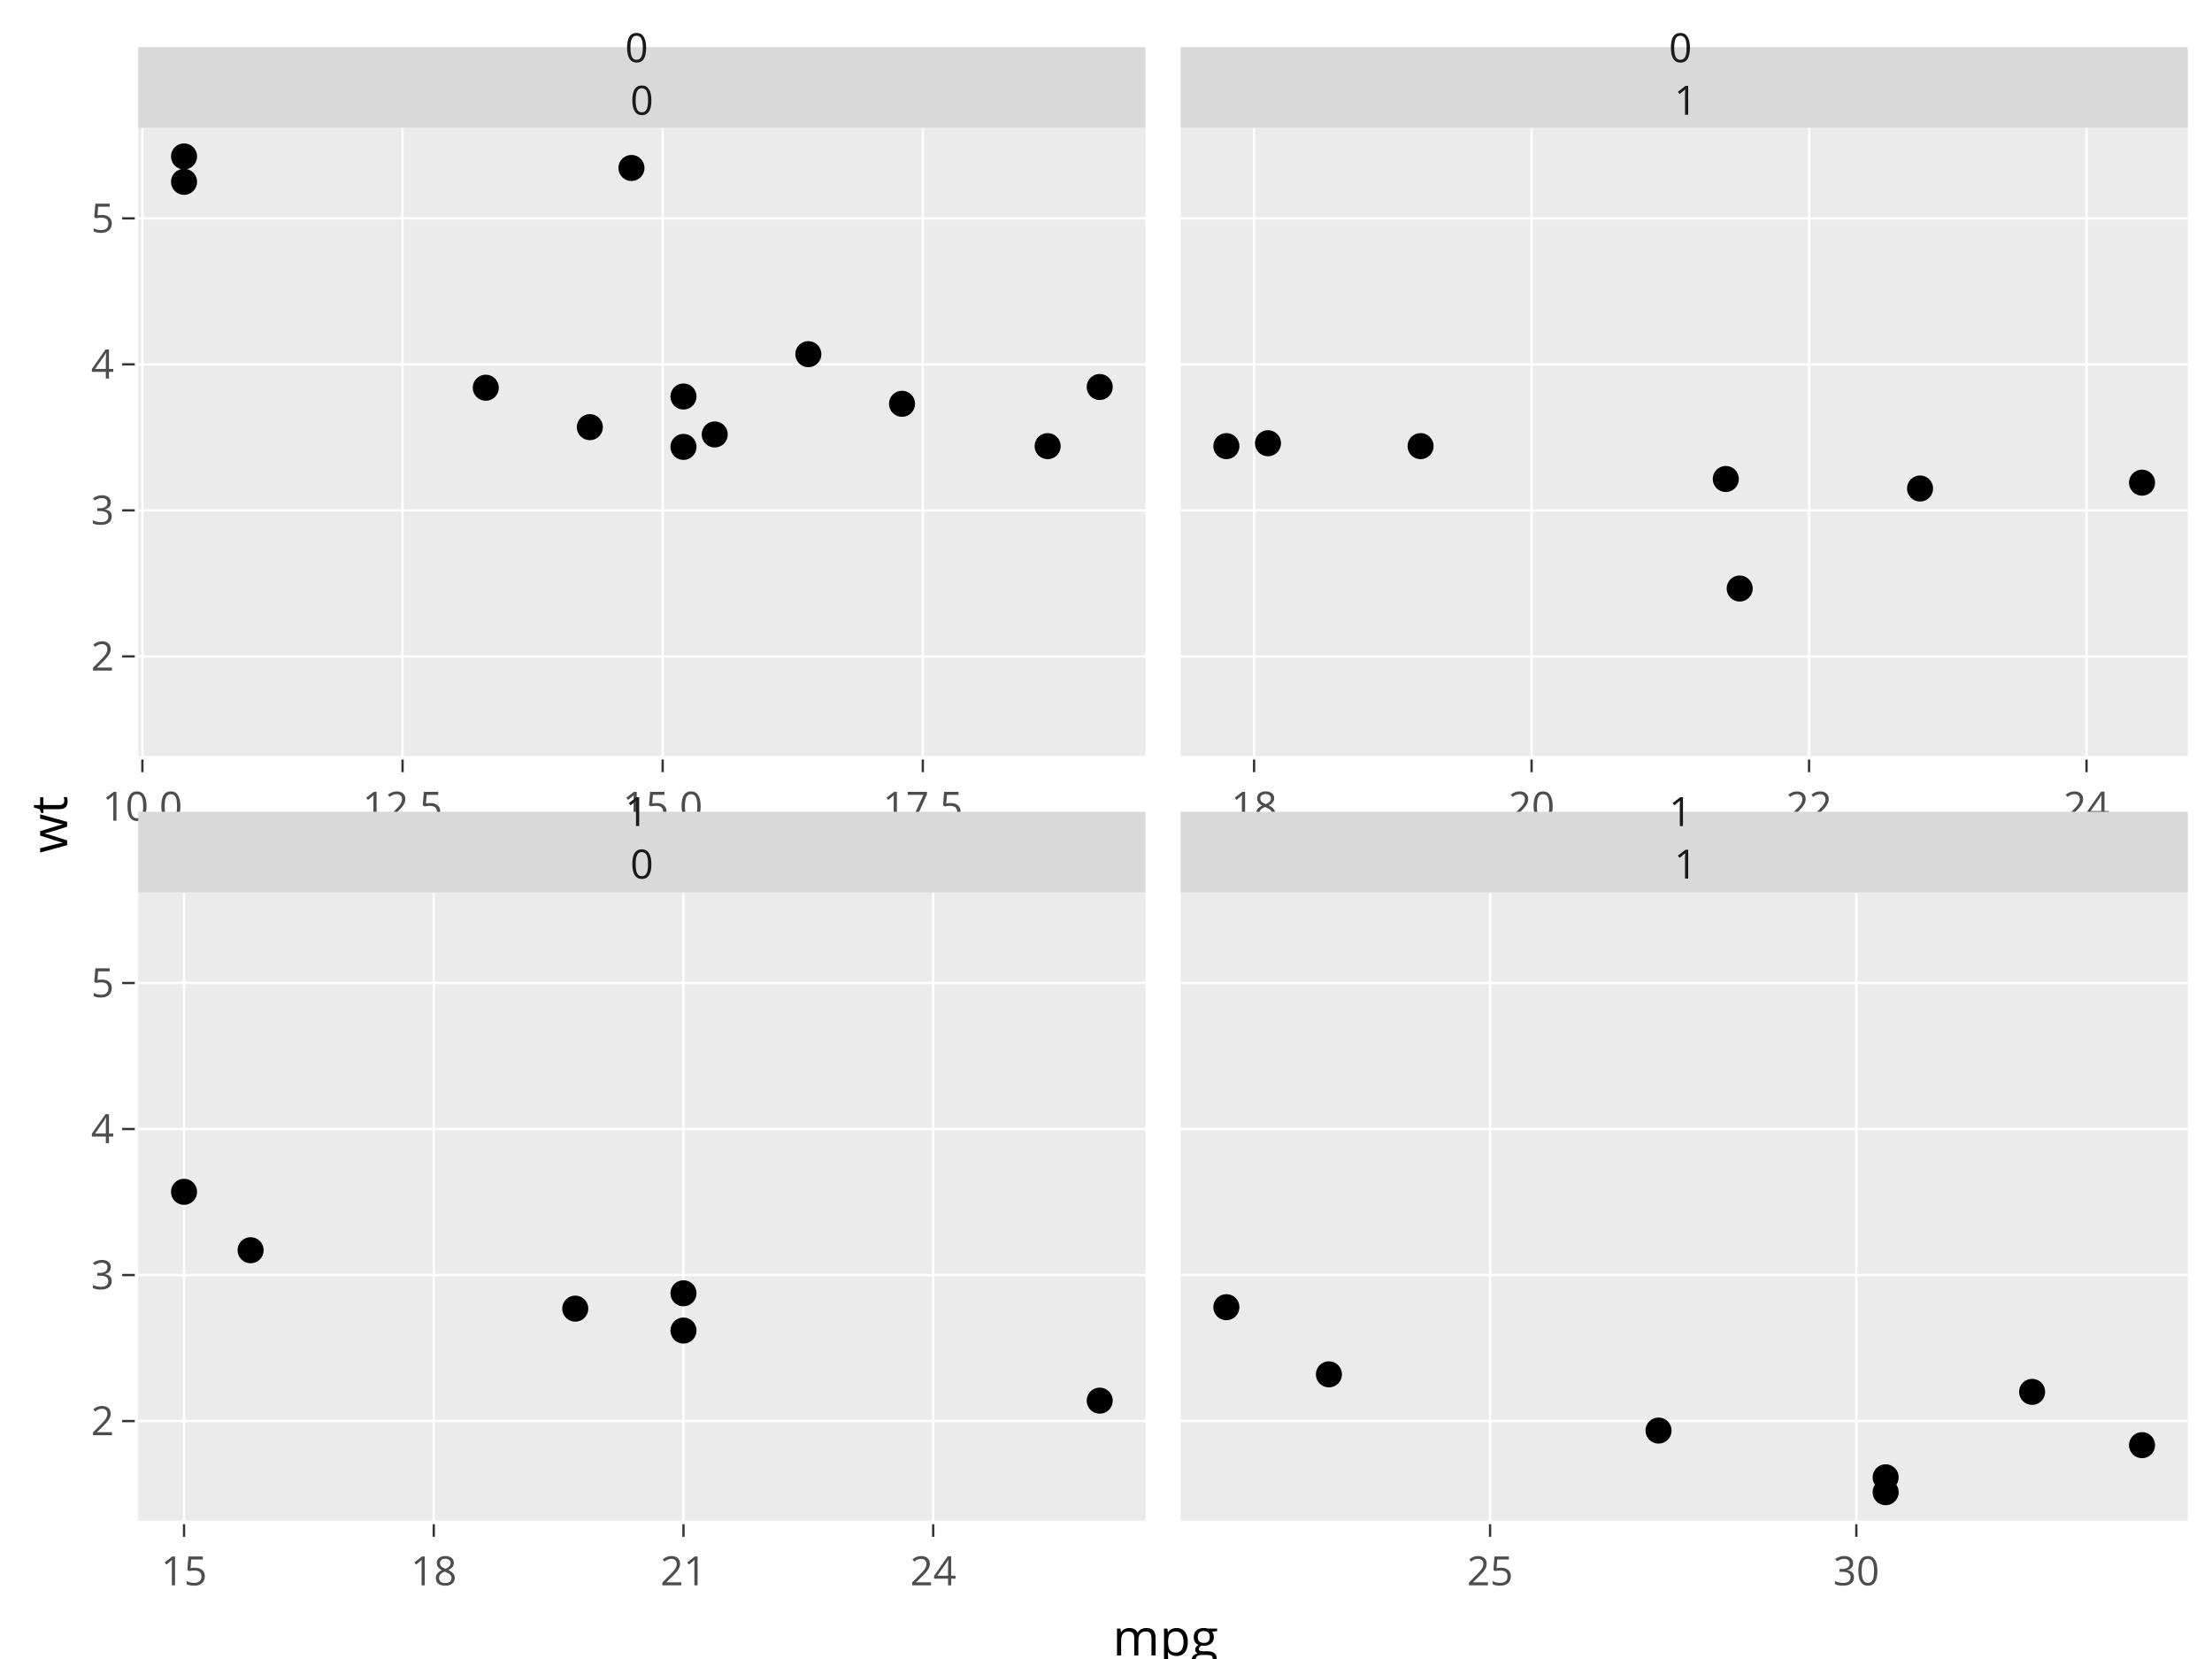
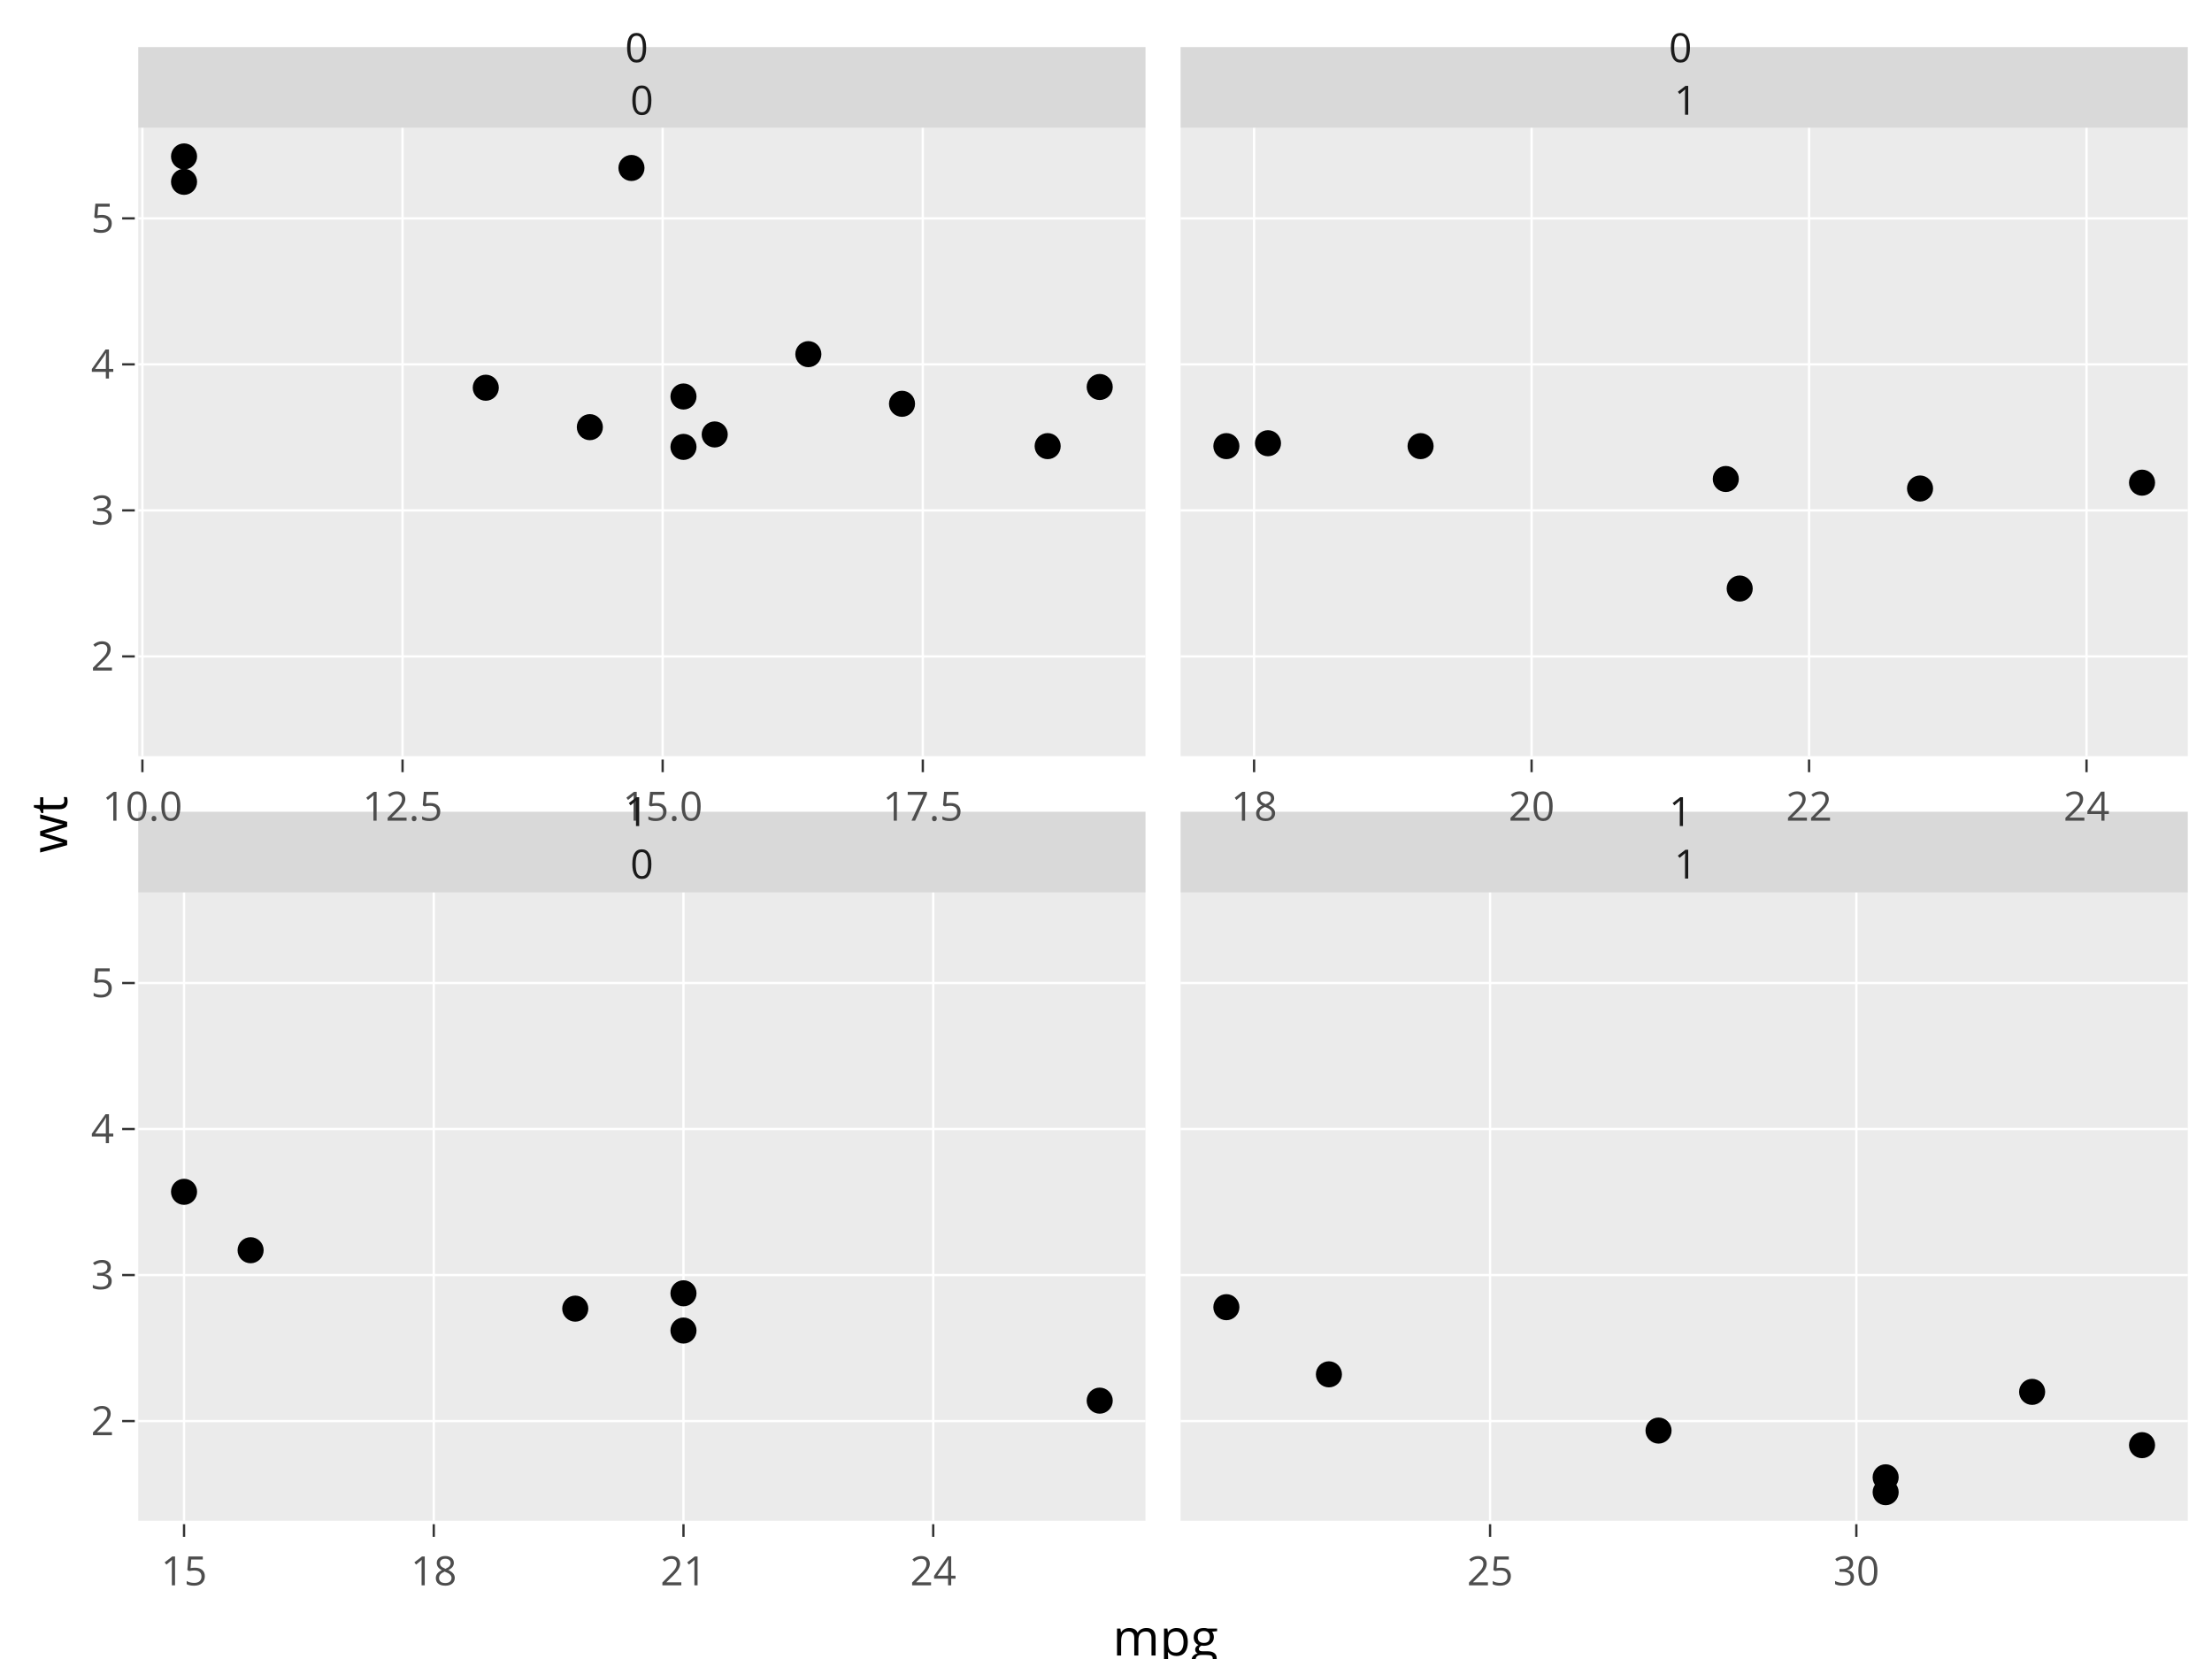
<svg xmlns="http://www.w3.org/2000/svg" class="main-svg" width="640" height="480" style="" viewBox="0 0 640 480">
  <rect x="0" y="0" width="640" height="480" style="fill: rgb(255, 255, 255); fill-opacity: 1;" />
  <defs id="defs-">
    <g class="clips">
      <clipPath id="clipxyplot" class="plotclip">
        <rect width="291.423" height="181.76" />
      </clipPath>
      <clipPath id="clipx2yplot" class="plotclip">
        <rect width="291.423" height="181.76" />
      </clipPath>
      <clipPath id="clipx3y2plot" class="plotclip">
        <rect width="291.423" height="181.76" />
      </clipPath>
      <clipPath id="clipx4y2plot" class="plotclip">
        <rect width="291.423" height="181.76" />
      </clipPath>
      <clipPath class="axesclip" id="clipx">
        <rect x="40" y="0" width="291.423" height="480" />
      </clipPath>
      <clipPath class="axesclip" id="clipy">
        <rect x="0" y="37" width="640" height="181.76" />
      </clipPath>
      <clipPath class="axesclip" id="clipxy">
        <rect x="40" y="37" width="291.423" height="181.76" />
      </clipPath>
      <clipPath class="axesclip" id="clipy2">
        <rect x="0" y="258.24" width="640" height="181.76" />
      </clipPath>
      <clipPath class="axesclip" id="clipxy2">
        <rect x="40" y="258.24" width="291.423" height="181.76" />
      </clipPath>
      <clipPath class="axesclip" id="clipx2">
        <rect x="341.577" y="0" width="291.423" height="480" />
      </clipPath>
      <clipPath class="axesclip" id="clipx2y">
        <rect x="341.577" y="37" width="291.423" height="181.76" />
      </clipPath>
      <clipPath class="axesclip" id="clipx2y2">
        <rect x="341.577" y="258.24" width="291.423" height="181.76" />
      </clipPath>
      <clipPath class="axesclip" id="clipx3">
        <rect x="40" y="0" width="291.423" height="480" />
      </clipPath>
      <clipPath class="axesclip" id="clipx3y">
        <rect x="40" y="37" width="291.423" height="181.76" />
      </clipPath>
      <clipPath class="axesclip" id="clipx3y2">
        <rect x="40" y="258.24" width="291.423" height="181.76" />
      </clipPath>
      <clipPath class="axesclip" id="clipx4">
        <rect x="341.577" y="0" width="291.423" height="480" />
      </clipPath>
      <clipPath class="axesclip" id="clipx4y">
        <rect x="341.577" y="37" width="291.423" height="181.76" />
      </clipPath>
      <clipPath class="axesclip" id="clipx4y2">
        <rect x="341.577" y="258.24" width="291.423" height="181.76" />
      </clipPath>
    </g>
    <g class="gradients" />
    <g class="patterns" />
  </defs>
  <g class="bglayer">
    <rect class="bg" x="40" y="37" width="291.423" height="181.76" style="fill: rgb(235, 235, 235); fill-opacity: 1; stroke-width: 0;" />
    <rect class="bg" x="341.577" y="37" width="291.423" height="181.76" style="fill: rgb(235, 235, 235); fill-opacity: 1; stroke-width: 0;" />
    <rect class="bg" x="40" y="258.24" width="291.423" height="181.76" style="fill: rgb(235, 235, 235); fill-opacity: 1; stroke-width: 0;" />
    <rect class="bg" x="341.577" y="258.24" width="291.423" height="181.76" style="fill: rgb(235, 235, 235); fill-opacity: 1; stroke-width: 0;" />
  </g>
  <g class="layer-below">
    <g class="imagelayer" />
-     <g class="shapelayer" />
+     <g class="shapelayer">
+       <path data-index="0" fill-rule="evenodd" d="M40,218.76H331.423V37H40Z" style="opacity: 1; stroke: rgb(0, 0, 0); stroke-opacity: 0; fill: rgb(0, 0, 0); fill-opacity: 0; stroke-width: 0px;" />
+       <path data-index="1" fill-rule="evenodd" d="M40,37H331.423V13.621H40Z" style="opacity: 1; stroke: rgb(0, 0, 0); stroke-opacity: 0; fill: rgb(217, 217, 217); fill-opacity: 1; stroke-width: 0.664px;" />
+       <path data-index="2" fill-rule="evenodd" d="M341.577,218.76H633V37H341.577Z" style="opacity: 1; stroke: rgb(0, 0, 0); stroke-opacity: 0; fill: rgb(0, 0, 0); fill-opacity: 0; stroke-width: 0px;" />
+       <path data-index="3" fill-rule="evenodd" d="M341.577,37H633V13.621H341.577Z" style="opacity: 1; stroke: rgb(0, 0, 0); stroke-opacity: 0; fill: rgb(217, 217, 217); fill-opacity: 1; stroke-width: 0.664px;" />
+       <path data-index="4" fill-rule="evenodd" d="M40,440H331.423V258.24H40Z" style="opacity: 1; stroke: rgb(0, 0, 0); stroke-opacity: 0; fill: rgb(0, 0, 0); fill-opacity: 0; stroke-width: 0px;" />
+       <path data-index="5" fill-rule="evenodd" d="M40,258.24H331.423V234.861H40Z" style="opacity: 1; stroke: rgb(0, 0, 0); stroke-opacity: 0; fill: rgb(217, 217, 217); fill-opacity: 1; stroke-width: 0.664px;" />
+       <path data-index="6" fill-rule="evenodd" d="M341.577,440H633V258.24H341.577Z" style="opacity: 1; stroke: rgb(0, 0, 0); stroke-opacity: 0; fill: rgb(0, 0, 0); fill-opacity: 0; stroke-width: 0px;" />
+       <path data-index="7" fill-rule="evenodd" d="M341.577,258.24H633V234.861H341.577Z" style="opacity: 1; stroke: rgb(0, 0, 0); stroke-opacity: 0; fill: rgb(217, 217, 217); fill-opacity: 1; stroke-width: 0.664px;" />
+     </g>
  </g>
  <g class="cartesianlayer">
    <g class="subplot xy">
      <g class="layer-subplot">
        <g class="shapelayer" />
        <g class="imagelayer" />
      </g>
      <g class="gridlayer">
        <g class="x">
          <path class="xgrid crisp" transform="translate(41.2,0)" d="M0,37v181.76" style="stroke: rgb(255, 255, 255); stroke-opacity: 1; stroke-width: 0.664px;" />
          <path class="xgrid crisp" transform="translate(116.47,0)" d="M0,37v181.76" style="stroke: rgb(255, 255, 255); stroke-opacity: 1; stroke-width: 0.664px;" />
          <path class="xgrid crisp" transform="translate(191.73,0)" d="M0,37v181.76" style="stroke: rgb(255, 255, 255); stroke-opacity: 1; stroke-width: 0.664px;" />
          <path class="xgrid crisp" transform="translate(267,0)" d="M0,37v181.76" style="stroke: rgb(255, 255, 255); stroke-opacity: 1; stroke-width: 0.664px;" />
        </g>
        <g class="y">
          <path class="ygrid crisp" transform="translate(0,189.92)" d="M40,0h291.423" style="stroke: rgb(255, 255, 255); stroke-opacity: 1; stroke-width: 0.664px;" />
          <path class="ygrid crisp" transform="translate(0,147.67)" d="M40,0h291.423" style="stroke: rgb(255, 255, 255); stroke-opacity: 1; stroke-width: 0.664px;" />
          <path class="ygrid crisp" transform="translate(0,105.42)" d="M40,0h291.423" style="stroke: rgb(255, 255, 255); stroke-opacity: 1; stroke-width: 0.664px;" />
          <path class="ygrid crisp" transform="translate(0,63.18)" d="M40,0h291.423" style="stroke: rgb(255, 255, 255); stroke-opacity: 1; stroke-width: 0.664px;" />
        </g>
      </g>
      <g class="zerolinelayer" />
      <path class="xlines-below" />
      <path class="ylines-below" />
      <g class="overlines-below" />
      <g class="xaxislayer-below" />
      <g class="yaxislayer-below" />
      <g class="overaxes-below" />
      <g class="plot" transform="translate(40,37)" clip-path="url(#clipxyplot)">
        <g class="scatterlayer mlayer">
          <g class="trace scatter trace-vdiffr-plotly-1" style="stroke-miterlimit: 2; opacity: 1;">
            <g class="fills" />
            <g class="errorbars" />
            <g class="lines" />
            <g class="points">
              <path class="point" transform="translate(263.12,92.08)" d="M2.83,0A2.83,2.83 0 1,1 0,-2.83A2.83,2.83 0 0,1 2.83,0Z" style="opacity: 1; stroke-width: 1.89px; fill: rgb(0, 0, 0); fill-opacity: 1; stroke: rgb(0, 0, 0); stroke-opacity: 1;" />
              <path class="point" transform="translate(130.66,86.59)" d="M2.83,0A2.83,2.83 0 1,1 0,-2.83A2.83,2.83 0 0,1 2.83,0Z" style="opacity: 1; stroke-width: 1.89px; fill: rgb(0, 0, 0); fill-opacity: 1; stroke: rgb(0, 0, 0); stroke-opacity: 1;" />
              <path class="point" transform="translate(193.88,65.47)" d="M2.83,0A2.83,2.83 0 1,1 0,-2.83A2.83,2.83 0 0,1 2.83,0Z" style="opacity: 1; stroke-width: 1.89px; fill: rgb(0, 0, 0); fill-opacity: 1; stroke: rgb(0, 0, 0); stroke-opacity: 1;" />
              <path class="point" transform="translate(220.98,79.83)" d="M2.83,0A2.83,2.83 0 1,1 0,-2.83A2.83,2.83 0 0,1 2.83,0Z" style="opacity: 1; stroke-width: 1.89px; fill: rgb(0, 0, 0); fill-opacity: 1; stroke: rgb(0, 0, 0); stroke-opacity: 1;" />
              <path class="point" transform="translate(157.75,77.72)" d="M2.83,0A2.83,2.83 0 1,1 0,-2.83A2.83,2.83 0 0,1 2.83,0Z" style="opacity: 1; stroke-width: 1.89px; fill: rgb(0, 0, 0); fill-opacity: 1; stroke: rgb(0, 0, 0); stroke-opacity: 1;" />
              <path class="point" transform="translate(13.25,15.61)" d="M2.83,0A2.83,2.83 0 1,1 0,-2.83A2.83,2.83 0 0,1 2.83,0Z" style="opacity: 1; stroke-width: 1.89px; fill: rgb(0, 0, 0); fill-opacity: 1; stroke: rgb(0, 0, 0); stroke-opacity: 1;" />
              <path class="point" transform="translate(13.25,8.26)" d="M2.83,0A2.83,2.83 0 1,1 0,-2.83A2.83,2.83 0 0,1 2.83,0Z" style="opacity: 1; stroke-width: 1.89px; fill: rgb(0, 0, 0); fill-opacity: 1; stroke: rgb(0, 0, 0); stroke-opacity: 1;" />
              <path class="point" transform="translate(142.7,11.6)" d="M2.83,0A2.83,2.83 0 1,1 0,-2.83A2.83,2.83 0 0,1 2.83,0Z" style="opacity: 1; stroke-width: 1.89px; fill: rgb(0, 0, 0); fill-opacity: 1; stroke: rgb(0, 0, 0); stroke-opacity: 1;" />
              <path class="point" transform="translate(166.79,88.7)" d="M2.83,0A2.83,2.83 0 1,1 0,-2.83A2.83,2.83 0 0,1 2.83,0Z" style="opacity: 1; stroke-width: 1.89px; fill: rgb(0, 0, 0); fill-opacity: 1; stroke: rgb(0, 0, 0); stroke-opacity: 1;" />
              <path class="point" transform="translate(157.75,92.3)" d="M2.83,0A2.83,2.83 0 1,1 0,-2.83A2.83,2.83 0 0,1 2.83,0Z" style="opacity: 1; stroke-width: 1.89px; fill: rgb(0, 0, 0); fill-opacity: 1; stroke: rgb(0, 0, 0); stroke-opacity: 1;" />
              <path class="point" transform="translate(100.55,75.18)" d="M2.83,0A2.83,2.83 0 1,1 0,-2.83A2.83,2.83 0 0,1 2.83,0Z" style="opacity: 1; stroke-width: 1.89px; fill: rgb(0, 0, 0); fill-opacity: 1; stroke: rgb(0, 0, 0); stroke-opacity: 1;" />
              <path class="point" transform="translate(278.18,74.97)" d="M2.83,0A2.83,2.83 0 1,1 0,-2.83A2.83,2.83 0 0,1 2.83,0Z" style="opacity: 1; stroke-width: 1.89px; fill: rgb(0, 0, 0); fill-opacity: 1; stroke: rgb(0, 0, 0); stroke-opacity: 1;" />
            </g>
            <g class="text" />
          </g>
        </g>
      </g>
      <g class="overplot" />
      <path class="xlines-above crisp" d="" style="fill: none; stroke-width: 1px; stroke: rgb(0, 0, 0); stroke-opacity: 0;" />
      <path class="ylines-above crisp" d="" style="fill: none; stroke-width: 1px; stroke: rgb(0, 0, 0); stroke-opacity: 0;" />
      <g class="overlines-above" />
      <g class="xaxislayer-above">
        <path class="xtick ticks crisp" d="M0,219.76v3.653" transform="translate(41.2,0)" style="stroke: rgb(51, 51, 51); stroke-opacity: 1; stroke-width: 0.664px;" />
        <path class="xtick ticks crisp" d="M0,219.76v3.653" transform="translate(116.47,0)" style="stroke: rgb(51, 51, 51); stroke-opacity: 1; stroke-width: 0.664px;" />
        <path class="xtick ticks crisp" d="M0,219.76v3.653" transform="translate(191.73,0)" style="stroke: rgb(51, 51, 51); stroke-opacity: 1; stroke-width: 0.664px;" />
        <path class="xtick ticks crisp" d="M0,219.76v3.653" transform="translate(267,0)" style="stroke: rgb(51, 51, 51); stroke-opacity: 1; stroke-width: 0.664px;" />
        <g class="xtick">
          <text text-anchor="middle" x="0" y="237.44" transform="translate(41.2,0)" style="font-family: 'Open Sans', verdana, arial, sans-serif; font-size: 11.69px; fill: rgb(77, 77, 77); fill-opacity: 1; white-space: pre; opacity: 1;">10.0</text>
        </g>
        <g class="xtick">
          <text text-anchor="middle" x="0" y="237.44" style="font-family: 'Open Sans', verdana, arial, sans-serif; font-size: 11.69px; fill: rgb(77, 77, 77); fill-opacity: 1; white-space: pre; opacity: 1;" transform="translate(116.47,0)">12.5</text>
        </g>
        <g class="xtick">
          <text text-anchor="middle" x="0" y="237.44" style="font-family: 'Open Sans', verdana, arial, sans-serif; font-size: 11.69px; fill: rgb(77, 77, 77); fill-opacity: 1; white-space: pre; opacity: 1;" transform="translate(191.73,0)">15.0</text>
        </g>
        <g class="xtick">
          <text text-anchor="middle" x="0" y="237.44" style="font-family: 'Open Sans', verdana, arial, sans-serif; font-size: 11.69px; fill: rgb(77, 77, 77); fill-opacity: 1; white-space: pre; opacity: 1;" transform="translate(267,0)">17.5</text>
        </g>
      </g>
      <g class="yaxislayer-above">
        <path class="ytick ticks crisp" d="M39,0h-3.653" transform="translate(0,189.92)" style="stroke: rgb(51, 51, 51); stroke-opacity: 1; stroke-width: 0.664px;" />
        <path class="ytick ticks crisp" d="M39,0h-3.653" transform="translate(0,147.67)" style="stroke: rgb(51, 51, 51); stroke-opacity: 1; stroke-width: 0.664px;" />
        <path class="ytick ticks crisp" d="M39,0h-3.653" transform="translate(0,105.42)" style="stroke: rgb(51, 51, 51); stroke-opacity: 1; stroke-width: 0.664px;" />
        <path class="ytick ticks crisp" d="M39,0h-3.653" transform="translate(0,63.18)" style="stroke: rgb(51, 51, 51); stroke-opacity: 1; stroke-width: 0.664px;" />
        <g class="ytick">
          <text text-anchor="end" x="33.009" y="4.091" transform="translate(0,189.92)" style="font-family: 'Open Sans', verdana, arial, sans-serif; font-size: 11.69px; fill: rgb(77, 77, 77); fill-opacity: 1; white-space: pre; opacity: 1;">2</text>
        </g>
        <g class="ytick">
          <text text-anchor="end" x="33.009" y="4.091" style="font-family: 'Open Sans', verdana, arial, sans-serif; font-size: 11.69px; fill: rgb(77, 77, 77); fill-opacity: 1; white-space: pre; opacity: 1;" transform="translate(0,147.67)">3</text>
        </g>
        <g class="ytick">
          <text text-anchor="end" x="33.009" y="4.091" style="font-family: 'Open Sans', verdana, arial, sans-serif; font-size: 11.69px; fill: rgb(77, 77, 77); fill-opacity: 1; white-space: pre; opacity: 1;" transform="translate(0,105.42)">4</text>
        </g>
        <g class="ytick">
          <text text-anchor="end" x="33.009" y="4.091" style="font-family: 'Open Sans', verdana, arial, sans-serif; font-size: 11.69px; fill: rgb(77, 77, 77); fill-opacity: 1; white-space: pre; opacity: 1;" transform="translate(0,63.18)">5</text>
        </g>
      </g>
      <g class="overaxes-above" />
    </g>
    <g class="subplot x2y">
      <g class="layer-subplot">
        <g class="shapelayer" />
        <g class="imagelayer" />
      </g>
      <g class="gridlayer">
        <g class="x2">
          <path class="x2grid crisp" transform="translate(362.8471,0)" d="M0,37v181.76" style="stroke: rgb(255, 255, 255); stroke-opacity: 1; stroke-width: 0.664px;" />
          <path class="x2grid crisp" transform="translate(443.1371,0)" d="M0,37v181.76" style="stroke: rgb(255, 255, 255); stroke-opacity: 1; stroke-width: 0.664px;" />
          <path class="x2grid crisp" transform="translate(523.4171,0)" d="M0,37v181.76" style="stroke: rgb(255, 255, 255); stroke-opacity: 1; stroke-width: 0.664px;" />
          <path class="x2grid crisp" transform="translate(603.6971,0)" d="M0,37v181.76" style="stroke: rgb(255, 255, 255); stroke-opacity: 1; stroke-width: 0.664px;" />
        </g>
        <g class="y">
          <path class="ygrid crisp" transform="translate(0,189.92)" d="M341.577,0h291.423" style="stroke: rgb(255, 255, 255); stroke-opacity: 1; stroke-width: 0.664px;" />
          <path class="ygrid crisp" transform="translate(0,147.67)" d="M341.577,0h291.423" style="stroke: rgb(255, 255, 255); stroke-opacity: 1; stroke-width: 0.664px;" />
          <path class="ygrid crisp" transform="translate(0,105.42)" d="M341.577,0h291.423" style="stroke: rgb(255, 255, 255); stroke-opacity: 1; stroke-width: 0.664px;" />
          <path class="ygrid crisp" transform="translate(0,63.18)" d="M341.577,0h291.423" style="stroke: rgb(255, 255, 255); stroke-opacity: 1; stroke-width: 0.664px;" />
        </g>
      </g>
      <g class="zerolinelayer" />
      <path class="xlines-below" />
      <path class="ylines-below" />
      <g class="overlines-below" />
      <g class="xaxislayer-below" />
      <g class="yaxislayer-below" />
      <g class="overaxes-below" />
      <g class="plot" transform="translate(341.5771,37)" clip-path="url(#clipx2yplot)">
        <g class="scatterlayer mlayer">
          <g class="trace scatter trace-vdiffr-plotly-2" style="stroke-miterlimit: 2; opacity: 1;">
            <g class="fills" />
            <g class="errorbars" />
            <g class="lines" />
            <g class="points">
              <path class="point" transform="translate(157.75,101.59)" d="M2.83,0A2.83,2.83 0 1,1 0,-2.83A2.83,2.83 0 0,1 2.83,0Z" style="opacity: 1; stroke-width: 1.89px; fill: rgb(0, 0, 0); fill-opacity: 1; stroke: rgb(0, 0, 0); stroke-opacity: 1;" />
              <path class="point" transform="translate(25.29,91.24)" d="M2.83,0A2.83,2.83 0 1,1 0,-2.83A2.83,2.83 0 0,1 2.83,0Z" style="opacity: 1; stroke-width: 1.89px; fill: rgb(0, 0, 0); fill-opacity: 1; stroke: rgb(0, 0, 0); stroke-opacity: 1;" />
              <path class="point" transform="translate(278.18,102.65)" d="M2.83,0A2.83,2.83 0 1,1 0,-2.83A2.83,2.83 0 0,1 2.83,0Z" style="opacity: 1; stroke-width: 1.89px; fill: rgb(0, 0, 0); fill-opacity: 1; stroke: rgb(0, 0, 0); stroke-opacity: 1;" />
              <path class="point" transform="translate(213.95,104.34)" d="M2.83,0A2.83,2.83 0 1,1 0,-2.83A2.83,2.83 0 0,1 2.83,0Z" style="opacity: 1; stroke-width: 1.89px; fill: rgb(0, 0, 0); fill-opacity: 1; stroke: rgb(0, 0, 0); stroke-opacity: 1;" />
              <path class="point" transform="translate(69.44,92.08)" d="M2.83,0A2.83,2.83 0 1,1 0,-2.83A2.83,2.83 0 0,1 2.83,0Z" style="opacity: 1; stroke-width: 1.89px; fill: rgb(0, 0, 0); fill-opacity: 1; stroke: rgb(0, 0, 0); stroke-opacity: 1;" />
              <path class="point" transform="translate(13.25,92.08)" d="M2.83,0A2.83,2.83 0 1,1 0,-2.83A2.83,2.83 0 0,1 2.83,0Z" style="opacity: 1; stroke-width: 1.89px; fill: rgb(0, 0, 0); fill-opacity: 1; stroke: rgb(0, 0, 0); stroke-opacity: 1;" />
              <path class="point" transform="translate(161.77,133.28)" d="M2.83,0A2.83,2.83 0 1,1 0,-2.83A2.83,2.83 0 0,1 2.83,0Z" style="opacity: 1; stroke-width: 1.89px; fill: rgb(0, 0, 0); fill-opacity: 1; stroke: rgb(0, 0, 0); stroke-opacity: 1;" />
            </g>
            <g class="text" />
          </g>
        </g>
      </g>
      <g class="overplot" />
      <path class="xlines-above crisp" d="" style="fill: none; stroke-width: 1px; stroke: rgb(0, 0, 0); stroke-opacity: 0;" />
      <path class="ylines-above crisp" d="M0,0" style="fill: none;" />
      <g class="overlines-above" />
      <g class="xaxislayer-above">
        <path class="x2tick ticks crisp" d="M0,219.76v3.653" transform="translate(362.8471,0)" style="stroke: rgb(51, 51, 51); stroke-opacity: 1; stroke-width: 0.664px;" />
        <path class="x2tick ticks crisp" d="M0,219.76v3.653" transform="translate(443.1371,0)" style="stroke: rgb(51, 51, 51); stroke-opacity: 1; stroke-width: 0.664px;" />
        <path class="x2tick ticks crisp" d="M0,219.76v3.653" transform="translate(523.4171,0)" style="stroke: rgb(51, 51, 51); stroke-opacity: 1; stroke-width: 0.664px;" />
        <path class="x2tick ticks crisp" d="M0,219.76v3.653" transform="translate(603.6971,0)" style="stroke: rgb(51, 51, 51); stroke-opacity: 1; stroke-width: 0.664px;" />
        <g class="x2tick">
          <text text-anchor="middle" x="0" y="237.44" transform="translate(362.8471,0)" style="font-family: 'Open Sans', verdana, arial, sans-serif; font-size: 11.69px; fill: rgb(77, 77, 77); fill-opacity: 1; white-space: pre; opacity: 1;">18</text>
        </g>
        <g class="x2tick">
          <text text-anchor="middle" x="0" y="237.44" style="font-family: 'Open Sans', verdana, arial, sans-serif; font-size: 11.69px; fill: rgb(77, 77, 77); fill-opacity: 1; white-space: pre; opacity: 1;" transform="translate(443.1371,0)">20</text>
        </g>
        <g class="x2tick">
          <text text-anchor="middle" x="0" y="237.44" style="font-family: 'Open Sans', verdana, arial, sans-serif; font-size: 11.69px; fill: rgb(77, 77, 77); fill-opacity: 1; white-space: pre; opacity: 1;" transform="translate(523.4171,0)">22</text>
        </g>
        <g class="x2tick">
          <text text-anchor="middle" x="0" y="237.44" style="font-family: 'Open Sans', verdana, arial, sans-serif; font-size: 11.69px; fill: rgb(77, 77, 77); fill-opacity: 1; white-space: pre; opacity: 1;" transform="translate(603.6971,0)">24</text>
        </g>
      </g>
      <g class="yaxislayer-above" />
      <g class="overaxes-above" />
    </g>
    <g class="subplot x3y2">
      <g class="layer-subplot">
        <g class="shapelayer" />
        <g class="imagelayer" />
      </g>
      <g class="gridlayer">
        <g class="x3">
          <path class="x3grid crisp" transform="translate(53.25,0)" d="M0,258.24v181.76" style="stroke: rgb(255, 255, 255); stroke-opacity: 1; stroke-width: 0.664px;" />
          <path class="x3grid crisp" transform="translate(125.5,0)" d="M0,258.24v181.76" style="stroke: rgb(255, 255, 255); stroke-opacity: 1; stroke-width: 0.664px;" />
          <path class="x3grid crisp" transform="translate(197.75,0)" d="M0,258.24v181.76" style="stroke: rgb(255, 255, 255); stroke-opacity: 1; stroke-width: 0.664px;" />
          <path class="x3grid crisp" transform="translate(270.01,0)" d="M0,258.24v181.76" style="stroke: rgb(255, 255, 255); stroke-opacity: 1; stroke-width: 0.664px;" />
        </g>
        <g class="y2">
          <path class="y2grid crisp" transform="translate(0,411.1601)" d="M40,0h291.423" style="stroke: rgb(255, 255, 255); stroke-opacity: 1; stroke-width: 0.664px;" />
          <path class="y2grid crisp" transform="translate(0,368.9101)" d="M40,0h291.423" style="stroke: rgb(255, 255, 255); stroke-opacity: 1; stroke-width: 0.664px;" />
          <path class="y2grid crisp" transform="translate(0,326.6601)" d="M40,0h291.423" style="stroke: rgb(255, 255, 255); stroke-opacity: 1; stroke-width: 0.664px;" />
          <path class="y2grid crisp" transform="translate(0,284.4201)" d="M40,0h291.423" style="stroke: rgb(255, 255, 255); stroke-opacity: 1; stroke-width: 0.664px;" />
        </g>
      </g>
      <g class="zerolinelayer" />
      <path class="xlines-below" />
      <path class="ylines-below" />
      <g class="overlines-below" />
      <g class="xaxislayer-below" />
      <g class="yaxislayer-below" />
      <g class="overaxes-below" />
      <g class="plot" transform="translate(40,258.2401)" clip-path="url(#clipx3y2plot)">
        <g class="scatterlayer mlayer">
          <g class="trace scatter trace-vdiffr-plotly-3" style="stroke-miterlimit: 2; opacity: 1;">
            <g class="fills" />
            <g class="errorbars" />
            <g class="lines" />
            <g class="points">
              <path class="point" transform="translate(157.75,126.73)" d="M2.83,0A2.83,2.83 0 1,1 0,-2.83A2.83,2.83 0 0,1 2.83,0Z" style="opacity: 1; stroke-width: 1.89px; fill: rgb(0, 0, 0); fill-opacity: 1; stroke: rgb(0, 0, 0); stroke-opacity: 1;" />
              <path class="point" transform="translate(157.75,115.95)" d="M2.83,0A2.83,2.83 0 1,1 0,-2.83A2.83,2.83 0 0,1 2.83,0Z" style="opacity: 1; stroke-width: 1.89px; fill: rgb(0, 0, 0); fill-opacity: 1; stroke: rgb(0, 0, 0); stroke-opacity: 1;" />
              <path class="point" transform="translate(278.18,147.01)" d="M2.83,0A2.83,2.83 0 1,1 0,-2.83A2.83,2.83 0 0,1 2.83,0Z" style="opacity: 1; stroke-width: 1.89px; fill: rgb(0, 0, 0); fill-opacity: 1; stroke: rgb(0, 0, 0); stroke-opacity: 1;" />
              <path class="point" transform="translate(32.51,103.49)" d="M2.83,0A2.83,2.83 0 1,1 0,-2.83A2.83,2.83 0 0,1 2.83,0Z" style="opacity: 1; stroke-width: 1.89px; fill: rgb(0, 0, 0); fill-opacity: 1; stroke: rgb(0, 0, 0); stroke-opacity: 1;" />
              <path class="point" transform="translate(126.44,120.39)" d="M2.83,0A2.83,2.83 0 1,1 0,-2.83A2.83,2.83 0 0,1 2.83,0Z" style="opacity: 1; stroke-width: 1.89px; fill: rgb(0, 0, 0); fill-opacity: 1; stroke: rgb(0, 0, 0); stroke-opacity: 1;" />
              <path class="point" transform="translate(13.25,86.59)" d="M2.83,0A2.83,2.83 0 1,1 0,-2.83A2.83,2.83 0 0,1 2.83,0Z" style="opacity: 1; stroke-width: 1.89px; fill: rgb(0, 0, 0); fill-opacity: 1; stroke: rgb(0, 0, 0); stroke-opacity: 1;" />
            </g>
            <g class="text" />
          </g>
        </g>
      </g>
      <g class="overplot" />
      <path class="xlines-above crisp" d="" style="fill: none; stroke-width: 1px; stroke: rgb(0, 0, 0); stroke-opacity: 0;" />
      <path class="ylines-above crisp" d="" style="fill: none; stroke-width: 1px; stroke: rgb(0, 0, 0); stroke-opacity: 0;" />
      <g class="overlines-above" />
      <g class="xaxislayer-above">
        <path class="x3tick ticks crisp" d="M0,441v3.653" transform="translate(53.25,0)" style="stroke: rgb(51, 51, 51); stroke-opacity: 1; stroke-width: 0.664px;" />
        <path class="x3tick ticks crisp" d="M0,441v3.653" transform="translate(125.5,0)" style="stroke: rgb(51, 51, 51); stroke-opacity: 1; stroke-width: 0.664px;" />
        <path class="x3tick ticks crisp" d="M0,441v3.653" transform="translate(197.75,0)" style="stroke: rgb(51, 51, 51); stroke-opacity: 1; stroke-width: 0.664px;" />
        <path class="x3tick ticks crisp" d="M0,441v3.653" transform="translate(270.01,0)" style="stroke: rgb(51, 51, 51); stroke-opacity: 1; stroke-width: 0.664px;" />
        <g class="x3tick">
          <text text-anchor="middle" x="0" y="458.68" transform="translate(53.25,0)" style="font-family: 'Open Sans', verdana, arial, sans-serif; font-size: 11.69px; fill: rgb(77, 77, 77); fill-opacity: 1; white-space: pre; opacity: 1;">15</text>
        </g>
        <g class="x3tick">
          <text text-anchor="middle" x="0" y="458.68" style="font-family: 'Open Sans', verdana, arial, sans-serif; font-size: 11.69px; fill: rgb(77, 77, 77); fill-opacity: 1; white-space: pre; opacity: 1;" transform="translate(125.5,0)">18</text>
        </g>
        <g class="x3tick">
          <text text-anchor="middle" x="0" y="458.68" style="font-family: 'Open Sans', verdana, arial, sans-serif; font-size: 11.69px; fill: rgb(77, 77, 77); fill-opacity: 1; white-space: pre; opacity: 1;" transform="translate(197.75,0)">21</text>
        </g>
        <g class="x3tick">
          <text text-anchor="middle" x="0" y="458.68" style="font-family: 'Open Sans', verdana, arial, sans-serif; font-size: 11.69px; fill: rgb(77, 77, 77); fill-opacity: 1; white-space: pre; opacity: 1;" transform="translate(270.01,0)">24</text>
        </g>
      </g>
      <g class="yaxislayer-above">
        <path class="y2tick ticks crisp" d="M39,0h-3.653" transform="translate(0,411.1601)" style="stroke: rgb(51, 51, 51); stroke-opacity: 1; stroke-width: 0.664px;" />
        <path class="y2tick ticks crisp" d="M39,0h-3.653" transform="translate(0,368.9101)" style="stroke: rgb(51, 51, 51); stroke-opacity: 1; stroke-width: 0.664px;" />
        <path class="y2tick ticks crisp" d="M39,0h-3.653" transform="translate(0,326.6601)" style="stroke: rgb(51, 51, 51); stroke-opacity: 1; stroke-width: 0.664px;" />
        <path class="y2tick ticks crisp" d="M39,0h-3.653" transform="translate(0,284.4201)" style="stroke: rgb(51, 51, 51); stroke-opacity: 1; stroke-width: 0.664px;" />
        <g class="y2tick">
          <text text-anchor="end" x="33.009" y="4.091" transform="translate(0,411.1601)" style="font-family: 'Open Sans', verdana, arial, sans-serif; font-size: 11.69px; fill: rgb(77, 77, 77); fill-opacity: 1; white-space: pre; opacity: 1;">2</text>
        </g>
        <g class="y2tick">
          <text text-anchor="end" x="33.009" y="4.091" style="font-family: 'Open Sans', verdana, arial, sans-serif; font-size: 11.69px; fill: rgb(77, 77, 77); fill-opacity: 1; white-space: pre; opacity: 1;" transform="translate(0,368.9101)">3</text>
        </g>
        <g class="y2tick">
          <text text-anchor="end" x="33.009" y="4.091" style="font-family: 'Open Sans', verdana, arial, sans-serif; font-size: 11.69px; fill: rgb(77, 77, 77); fill-opacity: 1; white-space: pre; opacity: 1;" transform="translate(0,326.6601)">4</text>
        </g>
        <g class="y2tick">
          <text text-anchor="end" x="33.009" y="4.091" style="font-family: 'Open Sans', verdana, arial, sans-serif; font-size: 11.69px; fill: rgb(77, 77, 77); fill-opacity: 1; white-space: pre; opacity: 1;" transform="translate(0,284.4201)">5</text>
        </g>
      </g>
      <g class="overaxes-above" />
    </g>
    <g class="subplot x4y2">
      <g class="layer-subplot">
        <g class="shapelayer" />
        <g class="imagelayer" />
      </g>
      <g class="gridlayer">
        <g class="x4">
          <path class="x4grid crisp" transform="translate(431.1271,0)" d="M0,258.24v181.76" style="stroke: rgb(255, 255, 255); stroke-opacity: 1; stroke-width: 0.664px;" />
          <path class="x4grid crisp" transform="translate(537.0971,0)" d="M0,258.24v181.76" style="stroke: rgb(255, 255, 255); stroke-opacity: 1; stroke-width: 0.664px;" />
        </g>
        <g class="y2">
          <path class="y2grid crisp" transform="translate(0,411.1601)" d="M341.577,0h291.423" style="stroke: rgb(255, 255, 255); stroke-opacity: 1; stroke-width: 0.664px;" />
          <path class="y2grid crisp" transform="translate(0,368.9101)" d="M341.577,0h291.423" style="stroke: rgb(255, 255, 255); stroke-opacity: 1; stroke-width: 0.664px;" />
          <path class="y2grid crisp" transform="translate(0,326.6601)" d="M341.577,0h291.423" style="stroke: rgb(255, 255, 255); stroke-opacity: 1; stroke-width: 0.664px;" />
          <path class="y2grid crisp" transform="translate(0,284.4201)" d="M341.577,0h291.423" style="stroke: rgb(255, 255, 255); stroke-opacity: 1; stroke-width: 0.664px;" />
        </g>
      </g>
      <g class="zerolinelayer" />
      <path class="xlines-below" />
      <path class="ylines-below" />
      <g class="overlines-below" />
      <g class="xaxislayer-below" />
      <g class="yaxislayer-below" />
      <g class="overaxes-below" />
      <g class="plot" transform="translate(341.5771,258.2401)" clip-path="url(#clipx4y2plot)">
        <g class="scatterlayer mlayer">
          <g class="trace scatter trace-vdiffr-plotly-4" style="stroke-miterlimit: 2; opacity: 1;">
            <g class="fills" />
            <g class="errorbars" />
            <g class="lines" />
            <g class="points">
              <path class="point" transform="translate(42.92,139.4)" d="M2.83,0A2.83,2.83 0 1,1 0,-2.83A2.83,2.83 0 0,1 2.83,0Z" style="opacity: 1; stroke-width: 1.89px; fill: rgb(0, 0, 0); fill-opacity: 1; stroke: rgb(0, 0, 0); stroke-opacity: 1;" />
              <path class="point" transform="translate(246.38,144.47)" d="M2.83,0A2.83,2.83 0 1,1 0,-2.83A2.83,2.83 0 0,1 2.83,0Z" style="opacity: 1; stroke-width: 1.89px; fill: rgb(0, 0, 0); fill-opacity: 1; stroke: rgb(0, 0, 0); stroke-opacity: 1;" />
              <path class="point" transform="translate(204,169.19)" d="M2.83,0A2.83,2.83 0 1,1 0,-2.83A2.83,2.83 0 0,1 2.83,0Z" style="opacity: 1; stroke-width: 1.89px; fill: rgb(0, 0, 0); fill-opacity: 1; stroke: rgb(0, 0, 0); stroke-opacity: 1;" />
              <path class="point" transform="translate(278.18,159.89)" d="M2.83,0A2.83,2.83 0 1,1 0,-2.83A2.83,2.83 0 0,1 2.83,0Z" style="opacity: 1; stroke-width: 1.89px; fill: rgb(0, 0, 0); fill-opacity: 1; stroke: rgb(0, 0, 0); stroke-opacity: 1;" />
              <path class="point" transform="translate(138.29,155.67)" d="M2.83,0A2.83,2.83 0 1,1 0,-2.83A2.83,2.83 0 0,1 2.83,0Z" style="opacity: 1; stroke-width: 1.89px; fill: rgb(0, 0, 0); fill-opacity: 1; stroke: rgb(0, 0, 0); stroke-opacity: 1;" />
              <path class="point" transform="translate(204,173.5)" d="M2.83,0A2.83,2.83 0 1,1 0,-2.83A2.83,2.83 0 0,1 2.83,0Z" style="opacity: 1; stroke-width: 1.89px; fill: rgb(0, 0, 0); fill-opacity: 1; stroke: rgb(0, 0, 0); stroke-opacity: 1;" />
              <path class="point" transform="translate(13.25,119.97)" d="M2.83,0A2.83,2.83 0 1,1 0,-2.83A2.83,2.83 0 0,1 2.83,0Z" style="opacity: 1; stroke-width: 1.89px; fill: rgb(0, 0, 0); fill-opacity: 1; stroke: rgb(0, 0, 0); stroke-opacity: 1;" />
            </g>
            <g class="text" />
          </g>
        </g>
      </g>
      <g class="overplot" />
      <path class="xlines-above crisp" d="" style="fill: none; stroke-width: 1px; stroke: rgb(0, 0, 0); stroke-opacity: 0;" />
      <path class="ylines-above crisp" d="M0,0" style="fill: none;" />
      <g class="overlines-above" />
      <g class="xaxislayer-above">
        <path class="x4tick ticks crisp" d="M0,441v3.653" transform="translate(431.1271,0)" style="stroke: rgb(51, 51, 51); stroke-opacity: 1; stroke-width: 0.664px;" />
        <path class="x4tick ticks crisp" d="M0,441v3.653" transform="translate(537.0971,0)" style="stroke: rgb(51, 51, 51); stroke-opacity: 1; stroke-width: 0.664px;" />
        <g class="x4tick">
          <text text-anchor="middle" x="0" y="458.68" transform="translate(431.1271,0)" style="font-family: 'Open Sans', verdana, arial, sans-serif; font-size: 11.69px; fill: rgb(77, 77, 77); fill-opacity: 1; white-space: pre; opacity: 1;">25</text>
        </g>
        <g class="x4tick">
          <text text-anchor="middle" x="0" y="458.68" style="font-family: 'Open Sans', verdana, arial, sans-serif; font-size: 11.69px; fill: rgb(77, 77, 77); fill-opacity: 1; white-space: pre; opacity: 1;" transform="translate(537.0971,0)">30</text>
        </g>
      </g>
      <g class="yaxislayer-above" />
      <g class="overaxes-above" />
    </g>
  </g>
  <g class="polarlayer" />
  <g class="smithlayer" />
  <g class="ternarylayer" />
  <g class="geolayer" />
  <g class="funnelarealayer" />
  <g class="pielayer" />
  <g class="iciclelayer" />
  <g class="treemaplayer" />
  <g class="sunburstlayer" />
  <g class="glimages" />
  <defs id="topdefs-">
    <g class="clips" />
  </defs>
  <g class="layer-above">
    <g class="imagelayer" />
-     <g class="shapelayer">
-       <path data-index="0" fill-rule="evenodd" d="M40,218.76H331.423V37H40Z" style="opacity: 1; stroke: rgb(0, 0, 0); stroke-opacity: 0; fill: rgb(0, 0, 0); fill-opacity: 0; stroke-width: 0px;" />
-       <path data-index="1" fill-rule="evenodd" d="M40,37H331.423V13.621H40Z" style="opacity: 1; stroke: rgb(0, 0, 0); stroke-opacity: 0; fill: rgb(217, 217, 217); fill-opacity: 1; stroke-width: 0.664px;" />
-       <path data-index="2" fill-rule="evenodd" d="M341.577,218.76H633V37H341.577Z" style="opacity: 1; stroke: rgb(0, 0, 0); stroke-opacity: 0; fill: rgb(0, 0, 0); fill-opacity: 0; stroke-width: 0px;" />
-       <path data-index="3" fill-rule="evenodd" d="M341.577,37H633V13.621H341.577Z" style="opacity: 1; stroke: rgb(0, 0, 0); stroke-opacity: 0; fill: rgb(217, 217, 217); fill-opacity: 1; stroke-width: 0.664px;" />
-       <path data-index="4" fill-rule="evenodd" d="M40,440H331.423V258.24H40Z" style="opacity: 1; stroke: rgb(0, 0, 0); stroke-opacity: 0; fill: rgb(0, 0, 0); fill-opacity: 0; stroke-width: 0px;" />
-       <path data-index="5" fill-rule="evenodd" d="M40,258.24H331.423V234.861H40Z" style="opacity: 1; stroke: rgb(0, 0, 0); stroke-opacity: 0; fill: rgb(217, 217, 217); fill-opacity: 1; stroke-width: 0.664px;" />
-       <path data-index="6" fill-rule="evenodd" d="M341.577,440H633V258.24H341.577Z" style="opacity: 1; stroke: rgb(0, 0, 0); stroke-opacity: 0; fill: rgb(0, 0, 0); fill-opacity: 0; stroke-width: 0px;" />
-       <path data-index="7" fill-rule="evenodd" d="M341.577,258.24H633V234.861H341.577Z" style="opacity: 1; stroke: rgb(0, 0, 0); stroke-opacity: 0; fill: rgb(217, 217, 217); fill-opacity: 1; stroke-width: 0.664px;" />
-     </g>
+     <g class="shapelayer" />
  </g>
  <g class="infolayer">
    <g class="g-gtitle" />
    <g class="g-xtitle" />
    <g class="g-x2title" />
    <g class="g-x3title" />
    <g class="g-x4title" />
    <g class="g-ytitle" />
    <g class="g-y2title" />
    <g class="annotation" data-index="0" style="opacity: 1;">
      <g class="annotation-text-g" transform="rotate(0,336.5,472.9178)">
        <g class="cursor-pointer" transform="translate(319,462)">
          <rect class="bg" x="0.5" y="0.5" width="35" height="21" style="stroke-width: 1px; stroke: rgb(0, 0, 0); stroke-opacity: 0; fill: rgb(0, 0, 0); fill-opacity: 0;" />
          <text class="annotation-text" text-anchor="middle" x="18.219" y="17" style="font-family: 'Open Sans', verdana, arial, sans-serif; font-size: 14.612px; fill: rgb(0, 0, 0); fill-opacity: 1; white-space: pre;">mpg</text>
        </g>
      </g>
    </g>
    <g class="annotation" data-index="1" style="opacity: 1;">
      <g class="annotation-text-g" transform="rotate(-90,12.92694,238.5)">
        <g class="cursor-pointer" transform="translate(2,228)">
          <rect class="bg" x="0.5" y="0.5" width="21" height="21" style="stroke-width: 1px; stroke: rgb(0, 0, 0); stroke-opacity: 0; fill: rgb(0, 0, 0); fill-opacity: 0;" />
          <text class="annotation-text" text-anchor="middle" x="10.859" y="17" style="font-family: 'Open Sans', verdana, arial, sans-serif; font-size: 14.612px; fill: rgb(0, 0, 0); fill-opacity: 1; white-space: pre;">wt</text>
        </g>
      </g>
    </g>
    <g class="annotation" data-index="2" style="opacity: 1;">
      <g class="annotation-text-g" transform="rotate(0,185.7115,20.5)">
        <g class="cursor-pointer" transform="translate(180,4)">
          <rect class="bg" x="0.5" y="0.5" width="10" height="32" style="stroke-width: 1px; stroke: rgb(0, 0, 0); stroke-opacity: 0; fill: rgb(0, 0, 0); fill-opacity: 0;" />
          <text class="annotation-text" text-anchor="middle" x="5.719" y="14" style="font-family: 'Open Sans', verdana, arial, sans-serif; font-size: 11.69px; fill: rgb(26, 26, 26); fill-opacity: 1; white-space: pre;">
            <tspan class="line" dy="0em" x="5.719" y="14">0</tspan>
            <tspan class="line" dy="1.3em" x="5.719" y="14">0</tspan>
          </text>
        </g>
      </g>
    </g>
    <g class="annotation" data-index="3" style="opacity: 1;">
      <g class="annotation-text-g" transform="rotate(0,487.2885,20.5)">
        <g class="cursor-pointer" transform="translate(482,4)">
          <rect class="bg" x="0.5" y="0.5" width="10" height="32" style="stroke-width: 1px; stroke: rgb(0, 0, 0); stroke-opacity: 0; fill: rgb(0, 0, 0); fill-opacity: 0;" />
          <text class="annotation-text" text-anchor="middle" x="5.719" y="14" style="font-family: 'Open Sans', verdana, arial, sans-serif; font-size: 11.69px; fill: rgb(26, 26, 26); fill-opacity: 1; white-space: pre;">
            <tspan class="line" dy="0em" x="5.719" y="14">0</tspan>
            <tspan class="line" dy="1.3em" x="5.719" y="14">1</tspan>
          </text>
        </g>
      </g>
    </g>
    <g class="annotation" data-index="4" style="opacity: 1;">
      <g class="annotation-text-g" transform="rotate(0,185.7115,241.7401)">
        <g class="cursor-pointer" transform="translate(180,225)">
          <rect class="bg" x="0.5" y="0.5" width="10" height="32" style="stroke-width: 1px; stroke: rgb(0, 0, 0); stroke-opacity: 0; fill: rgb(0, 0, 0); fill-opacity: 0;" />
          <text class="annotation-text" text-anchor="middle" x="5.719" y="14" style="font-family: 'Open Sans', verdana, arial, sans-serif; font-size: 11.69px; fill: rgb(26, 26, 26); fill-opacity: 1; white-space: pre;">
            <tspan class="line" dy="0em" x="5.719" y="14">1</tspan>
            <tspan class="line" dy="1.3em" x="5.719" y="14">0</tspan>
          </text>
        </g>
      </g>
    </g>
    <g class="annotation" data-index="5" style="opacity: 1;">
      <g class="annotation-text-g" transform="rotate(0,487.2885,241.7401)">
        <g class="cursor-pointer" transform="translate(482,225)">
          <rect class="bg" x="0.5" y="0.5" width="10" height="32" style="stroke-width: 1px; stroke: rgb(0, 0, 0); stroke-opacity: 0; fill: rgb(0, 0, 0); fill-opacity: 0;" />
          <text class="annotation-text" text-anchor="middle" x="5.719" y="14" style="font-family: 'Open Sans', verdana, arial, sans-serif; font-size: 11.69px; fill: rgb(26, 26, 26); fill-opacity: 1; white-space: pre;">
            <tspan class="line" dy="0em" x="5.719" y="14">1</tspan>
            <tspan class="line" dy="1.3em" x="5.719" y="14">1</tspan>
          </text>
        </g>
      </g>
    </g>
  </g>
</svg>
